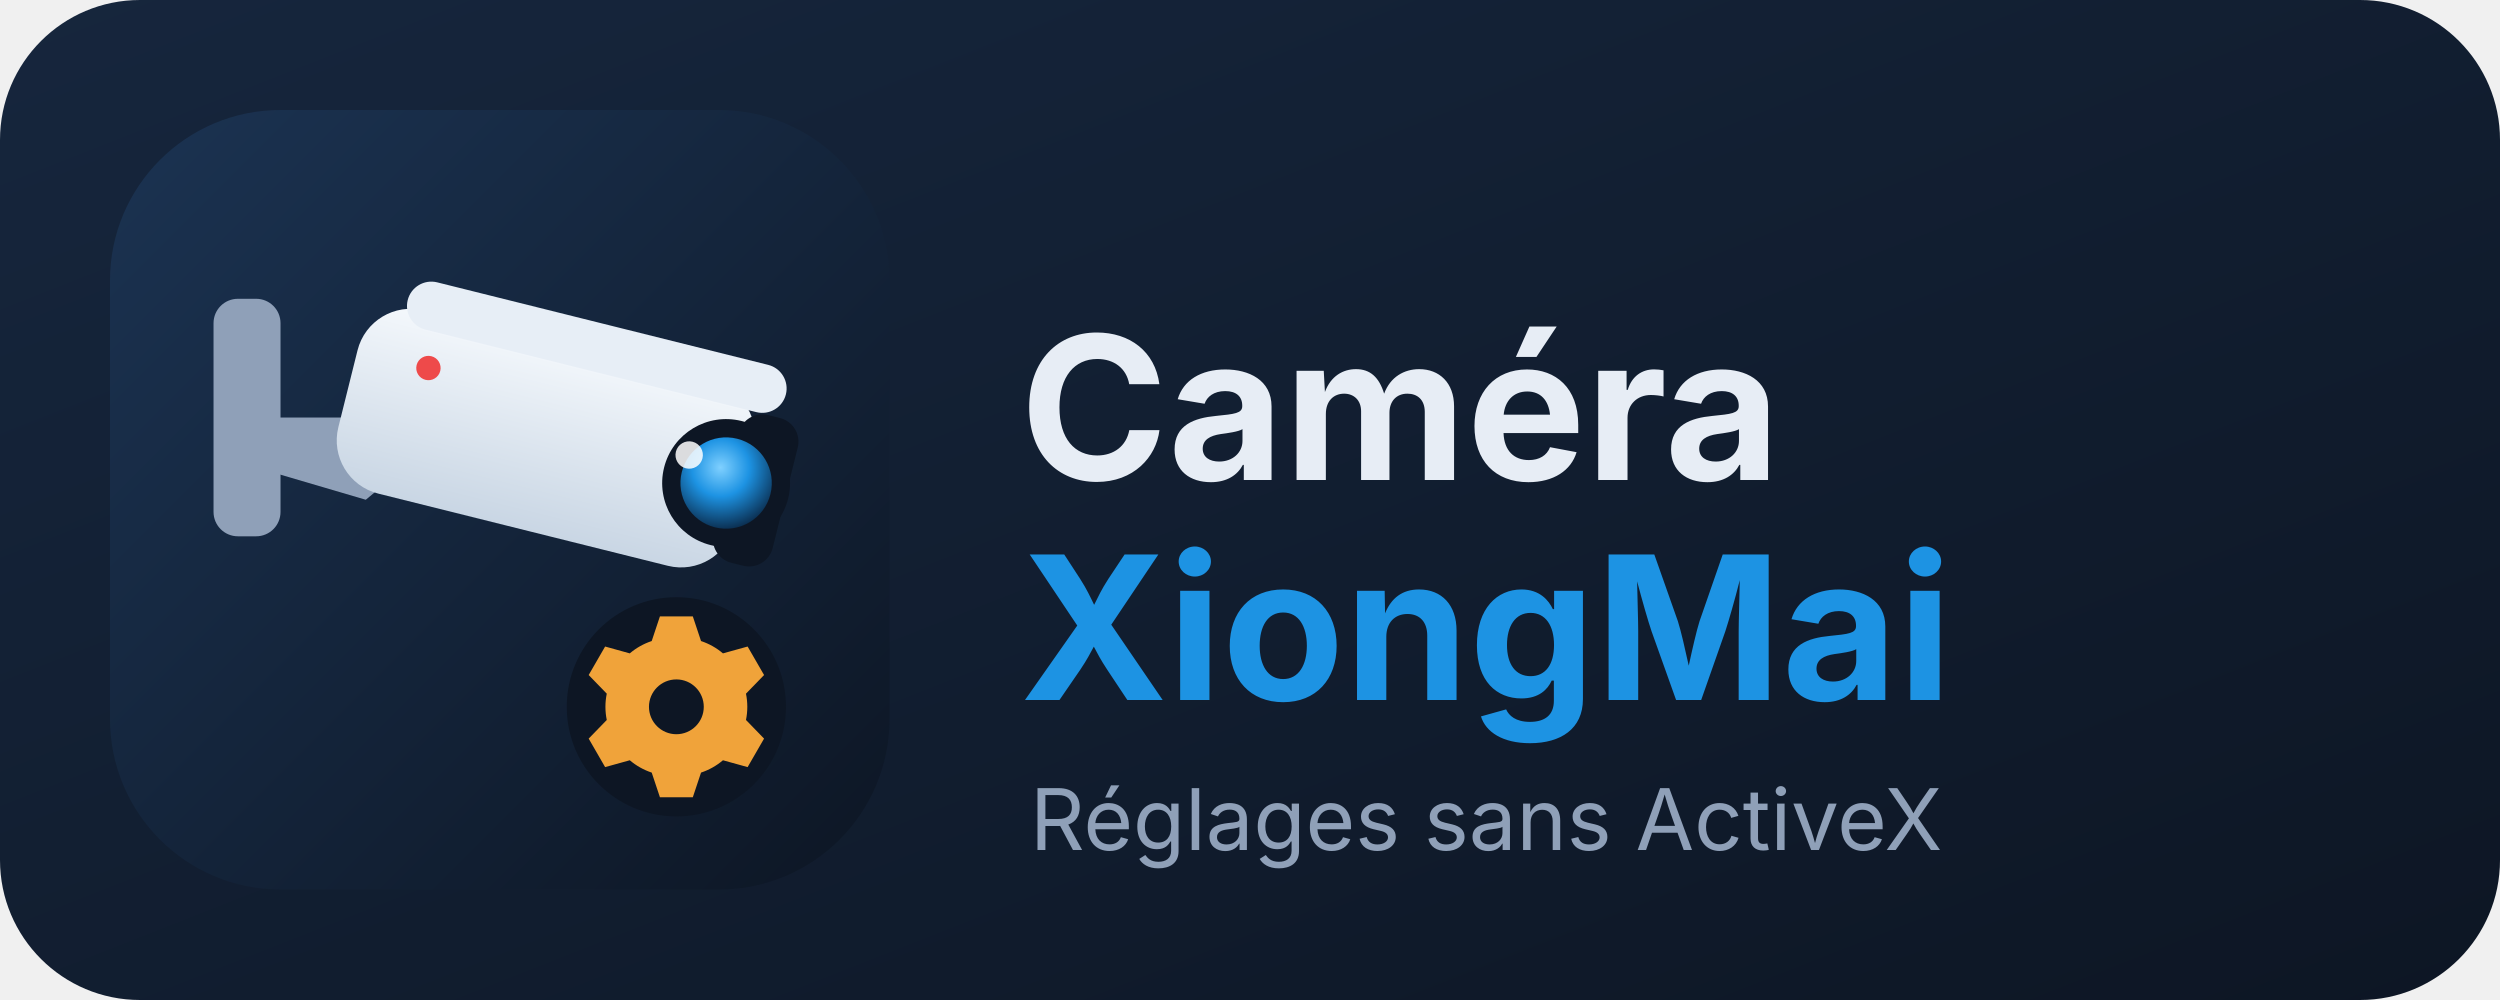
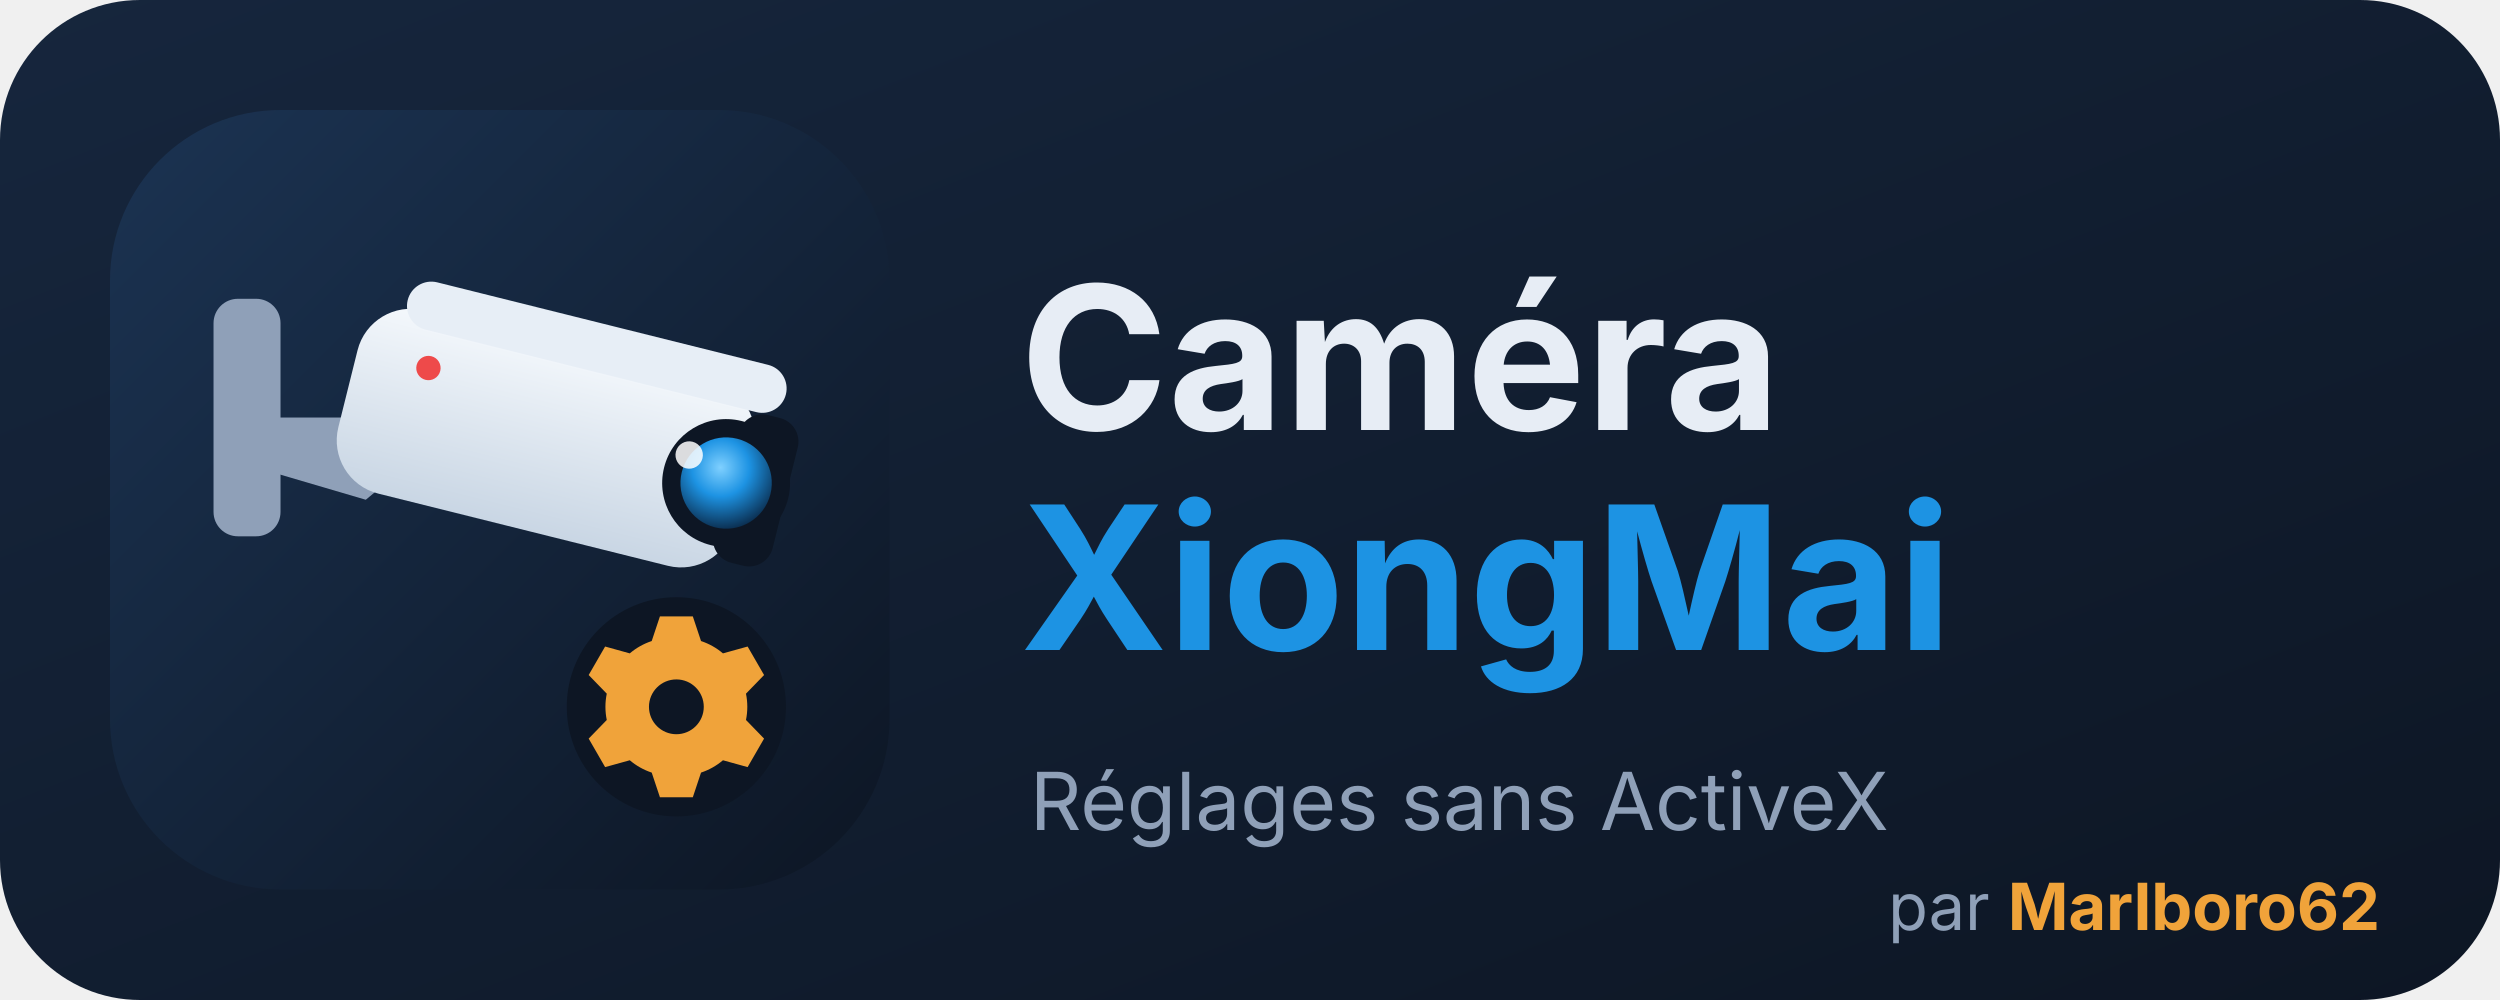
<svg xmlns="http://www.w3.org/2000/svg" viewBox="0 0 500 200" width="500" height="200">
  <defs>
    <linearGradient id="lbg" x1="0" y1="0" x2="1" y2="1">
      <stop offset="0" stop-color="#16263d" />
      <stop offset="1" stop-color="#0d1624" />
    </linearGradient>
  </defs>
  <rect width="500" height="200" rx="28" fill="url(#lbg)" />
  <g transform="translate(22 22) scale(0.609)">
    <defs>
      <linearGradient id="bg" x1="0" y1="0" x2="1" y2="1">
        <stop offset="0" stop-color="#1b3352" />
        <stop offset="1" stop-color="#0d1624" />
      </linearGradient>
      <linearGradient id="body" x1="0" y1="0" x2="0" y2="1">
        <stop offset="0" stop-color="#f4f8fc" />
        <stop offset="1" stop-color="#c9d6e4" />
      </linearGradient>
      <radialGradient id="lens" cx="0.4" cy="0.35" r="0.7">
        <stop offset="0" stop-color="#7fd0ff" />
        <stop offset="0.45" stop-color="#1d93e3" />
        <stop offset="1" stop-color="#0a2a4a" />
      </radialGradient>
    </defs>
    <rect width="256" height="256" rx="56" fill="url(#bg)" />
    <rect x="34" y="62" width="22" height="78" rx="8" fill="#8fa0b8" />
    <path d="M50 101 L84 101 L96 118 L84 128 L50 118 Z" fill="#8fa0b8" />
    <g transform="rotate(14 140 108)">
      <rect x="76" y="76" width="134" height="62" rx="18" fill="url(#body)" />
      <rect x="88" y="66" width="128" height="16" rx="8" fill="#e7eef6" />
      <rect x="204" y="82" width="20" height="50" rx="8" fill="#0d1624" />
      <circle cx="204" cy="107" r="21" fill="#0d1624" />
      <circle cx="204" cy="107" r="15" fill="url(#lens)" />
      <circle cx="190" cy="101" r="4.5" fill="#ffffff" opacity="0.85" />
      <circle cx="100" cy="94" r="4" fill="#ee4a4a" />
    </g>
    <g transform="translate(186 196) scale(0.9)">
      <circle r="40" fill="#0d1624" />
      <g fill="#f0a33a">
        <path d="M-6 -33 h12 l3 9 a24 24 0 0 1 8 4.5 l9 -2.5 6 10.4 -6.6 6.8 a24 24 0 0 1 0 9.6 l6.6 6.8 -6 10.4 -9 -2.5 a24 24 0 0 1 -8 4.5 l-3 9 h-12 l-3 -9 a24 24 0 0 1 -8 -4.5 l-9 2.5 -6 -10.4 6.6 -6.8 a24 24 0 0 1 0 -9.6 l-6.6 -6.8 6 -10.4 9 2.5 a24 24 0 0 1 8 -4.5 z" />
      </g>
      <circle r="10" fill="#0d1624" />
    </g>
  </g>
-   <text x="204" y="96" font-family="Inter, 'Segoe UI', 'DejaVu Sans', Arial, sans-serif" font-size="40" font-weight="700" fill="#e7edf5">Caméra</text>
-   <text x="204" y="140" font-family="Inter, 'Segoe UI', 'DejaVu Sans', Arial, sans-serif" font-size="40" font-weight="700" fill="#1d93e3">XiongMai</text>
-   <text x="206" y="170" font-family="Inter, 'Segoe UI', 'DejaVu Sans', Arial, sans-serif" font-size="17" fill="#8fa0b8">Réglages sans ActiveX</text>
+   <text x="204" y="86" font-family="Inter, 'Segoe UI', 'DejaVu Sans', Arial, sans-serif" font-size="40" font-weight="700" fill="#e7edf5">Caméra</text>
+   <text x="204" y="130" font-family="Inter, 'Segoe UI', 'DejaVu Sans', Arial, sans-serif" font-size="40" font-weight="700" fill="#1d93e3">XiongMai</text>
+   <text x="206" y="166" font-family="Inter, 'Segoe UI', 'DejaVu Sans', Arial, sans-serif" font-size="16" fill="#8fa0b8">Réglages sans ActiveX</text>
+   <g transform="translate(476 186)" font-family="Inter, 'Segoe UI', 'DejaVu Sans', Arial, sans-serif" text-anchor="end">
+     <text font-size="13" fill="#8fa0b8">par <tspan font-weight="700" fill="#f0a33a">Marlboro62</tspan>
+     </text>
+   </g>
</svg>
